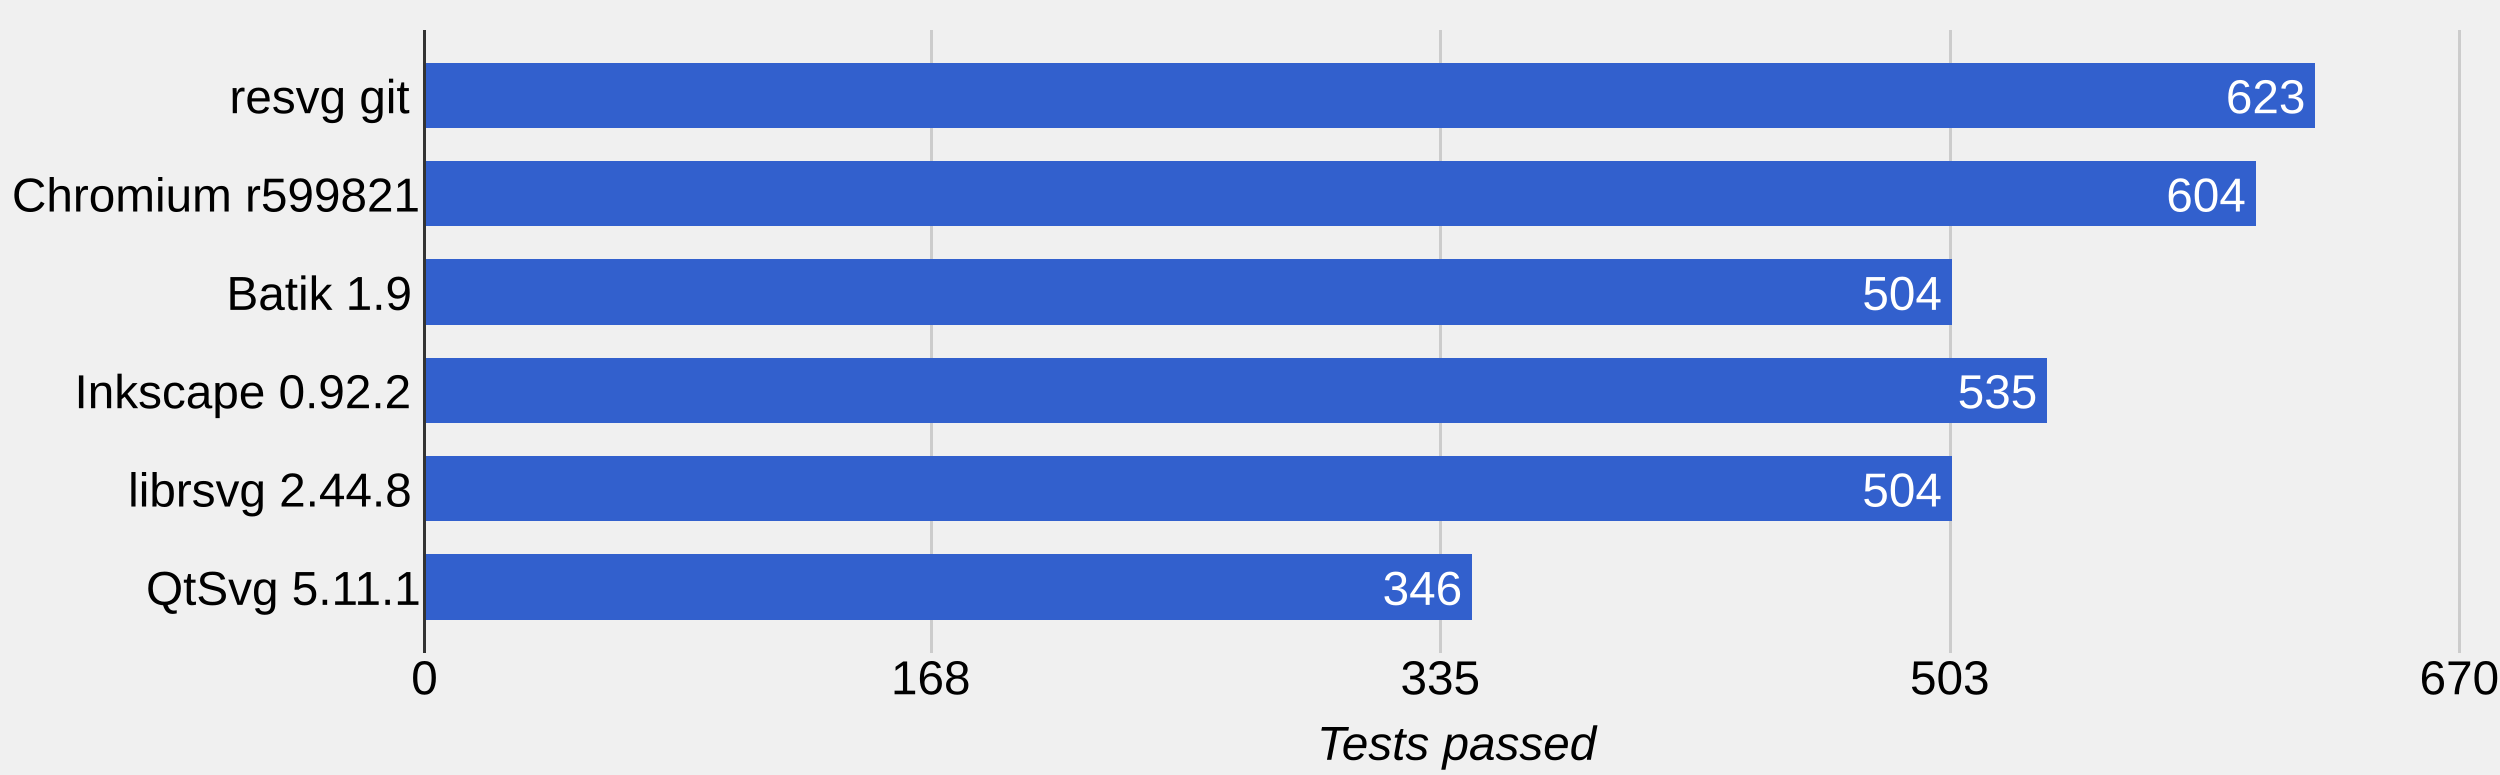
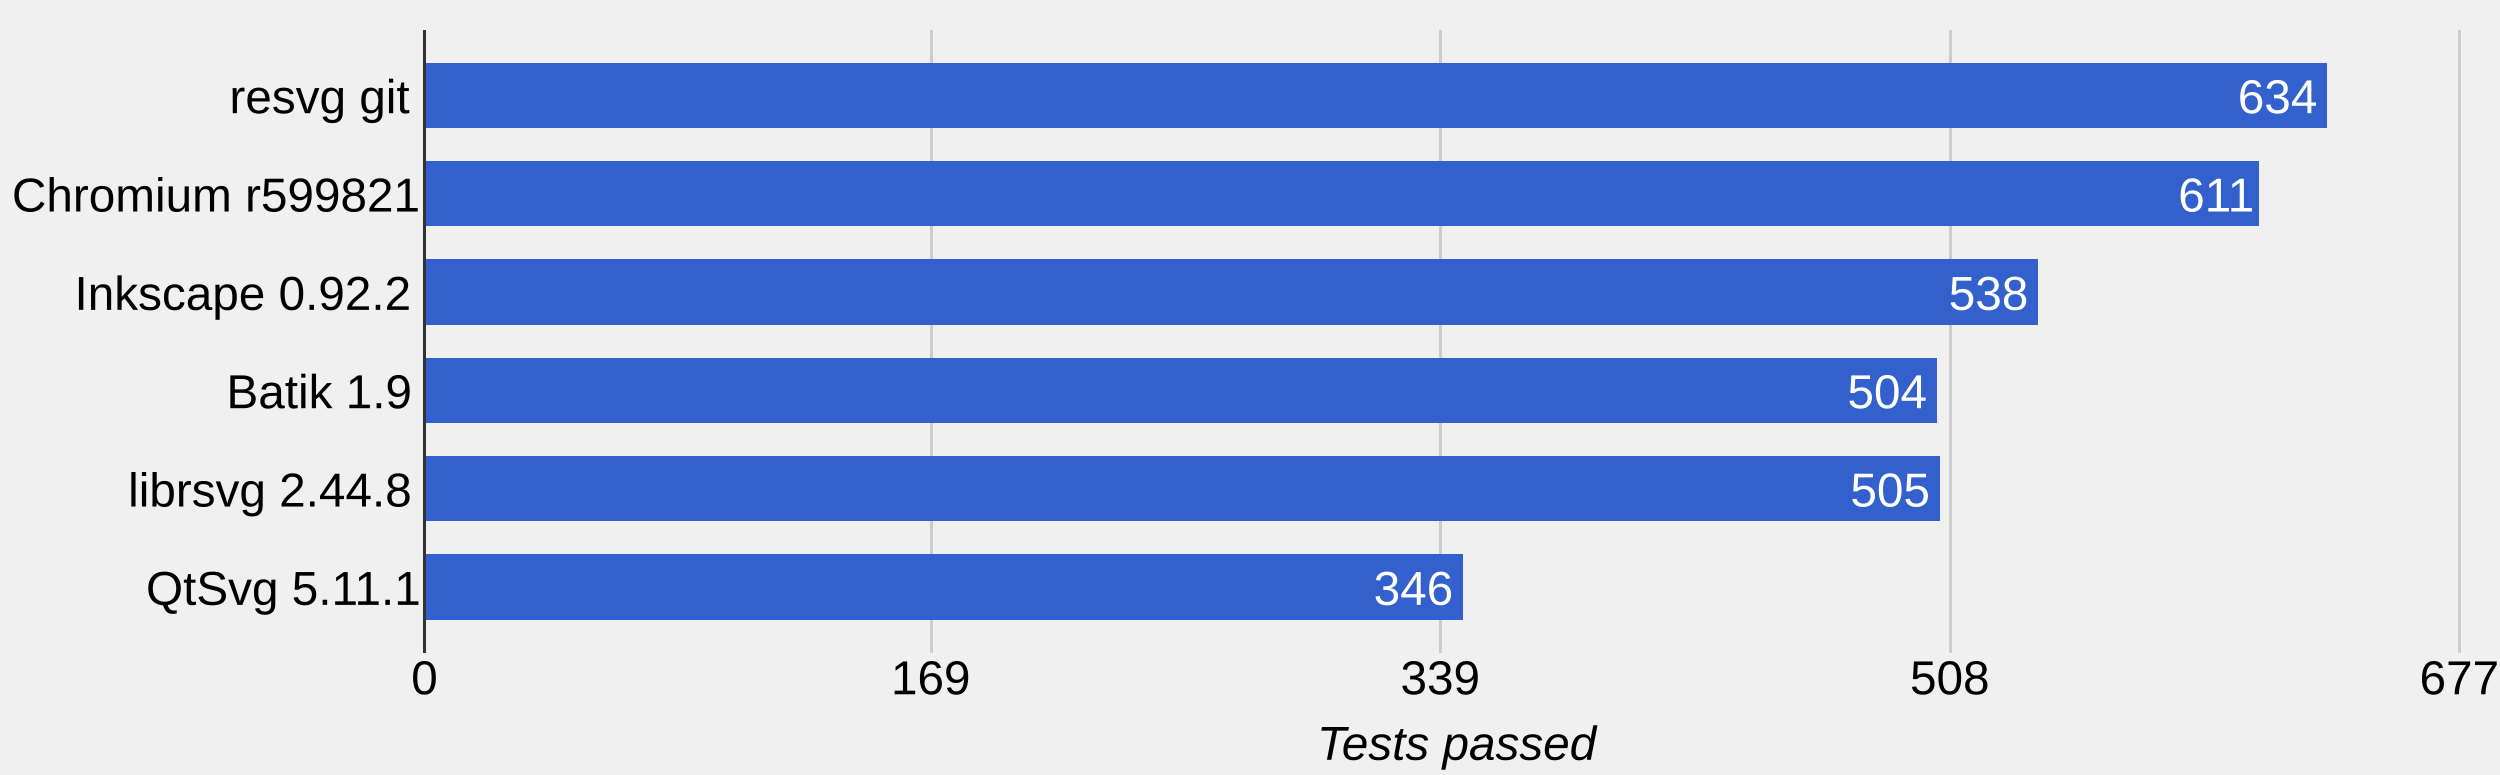
<svg xmlns="http://www.w3.org/2000/svg" height="260" shape-rendering="crispEdges" width="839">
  <text font-family="Arial" font-size="16" x="77" y="38">resvg git</text>
  <text font-family="Arial" font-size="16" x="4" y="71">Chromium r599821</text>
-   <text font-family="Arial" font-size="16" x="76" y="104">Batik 1.9</text>
-   <text font-family="Arial" font-size="16" x="25" y="137">Inkscape 0.92.2</text>
+   <text font-family="Arial" font-size="16" x="25" y="104">Inkscape 0.92.2</text>
+   <text font-family="Arial" font-size="16" x="76" y="137">Batik 1.9</text>
  <text font-family="Arial" font-size="16" x="43" y="170">librsvg 2.44.8</text>
  <text font-family="Arial" font-size="16" x="49" y="203">QtSvg 5.11.1</text>
  <rect fill="#ccc" height="209" width="1" x="142" y="10" />
  <text fill="#000" font-family="Arial" font-size="16" x="138" y="233">0</text>
  <rect fill="#ccc" height="209" width="1" x="312" y="10" />
-   <text fill="#000" font-family="Arial" font-size="16" x="299" y="233">168</text>
+   <text fill="#000" font-family="Arial" font-size="16" x="299" y="233">169</text>
  <rect fill="#ccc" height="209" width="1" x="483" y="10" />
-   <text fill="#000" font-family="Arial" font-size="16" x="470" y="233">335</text>
+   <text fill="#000" font-family="Arial" font-size="16" x="470" y="233">339</text>
  <rect fill="#ccc" height="209" width="1" x="654" y="10" />
-   <text fill="#000" font-family="Arial" font-size="16" x="641" y="233">503</text>
+   <text fill="#000" font-family="Arial" font-size="16" x="641" y="233">508</text>
  <rect fill="#ccc" height="209" width="1" x="825" y="10" />
-   <text fill="#000" font-family="Arial" font-size="16" x="812" y="233">670</text>
-   <rect fill="#3260cd" height="22" width="635" x="142" y="21" />
-   <text fill="#fff" font-family="Arial" font-size="16" x="747" y="38">623</text>
-   <rect fill="#3260cd" height="22" width="615" x="142" y="54" />
-   <text fill="#fff" font-family="Arial" font-size="16" x="727" y="71">604</text>
-   <rect fill="#3260cd" height="22" width="513" x="142" y="87" />
-   <text fill="#fff" font-family="Arial" font-size="16" x="625" y="104">504</text>
-   <rect fill="#3260cd" height="22" width="545" x="142" y="120" />
-   <text fill="#fff" font-family="Arial" font-size="16" x="657" y="137">535</text>
-   <rect fill="#3260cd" height="22" width="513" x="142" y="153" />
-   <text fill="#fff" font-family="Arial" font-size="16" x="625" y="170">504</text>
-   <rect fill="#3260cd" height="22" width="352" x="142" y="186" />
-   <text fill="#fff" font-family="Arial" font-size="16" x="464" y="203">346</text>
+   <text fill="#000" font-family="Arial" font-size="16" x="812" y="233">677</text>
+   <rect fill="#3260cd" height="22" width="639" x="142" y="21" />
+   <text fill="#fff" font-family="Arial" font-size="16" x="751" y="38">634</text>
+   <rect fill="#3260cd" height="22" width="616" x="142" y="54" />
+   <text fill="#fff" font-family="Arial" font-size="16" x="731" y="71">611</text>
+   <rect fill="#3260cd" height="22" width="542" x="142" y="87" />
+   <text fill="#fff" font-family="Arial" font-size="16" x="654" y="104">538</text>
+   <rect fill="#3260cd" height="22" width="508" x="142" y="120" />
+   <text fill="#fff" font-family="Arial" font-size="16" x="620" y="137">504</text>
+   <rect fill="#3260cd" height="22" width="509" x="142" y="153" />
+   <text fill="#fff" font-family="Arial" font-size="16" x="621" y="170">505</text>
+   <rect fill="#3260cd" height="22" width="349" x="142" y="186" />
+   <text fill="#fff" font-family="Arial" font-size="16" x="461" y="203">346</text>
  <rect fill="#333" height="209" width="1" x="142" y="10" />
  <text font-family="Arial" font-size="16" font-style="italic" x="442" y="255">Tests passed</text>
</svg>
